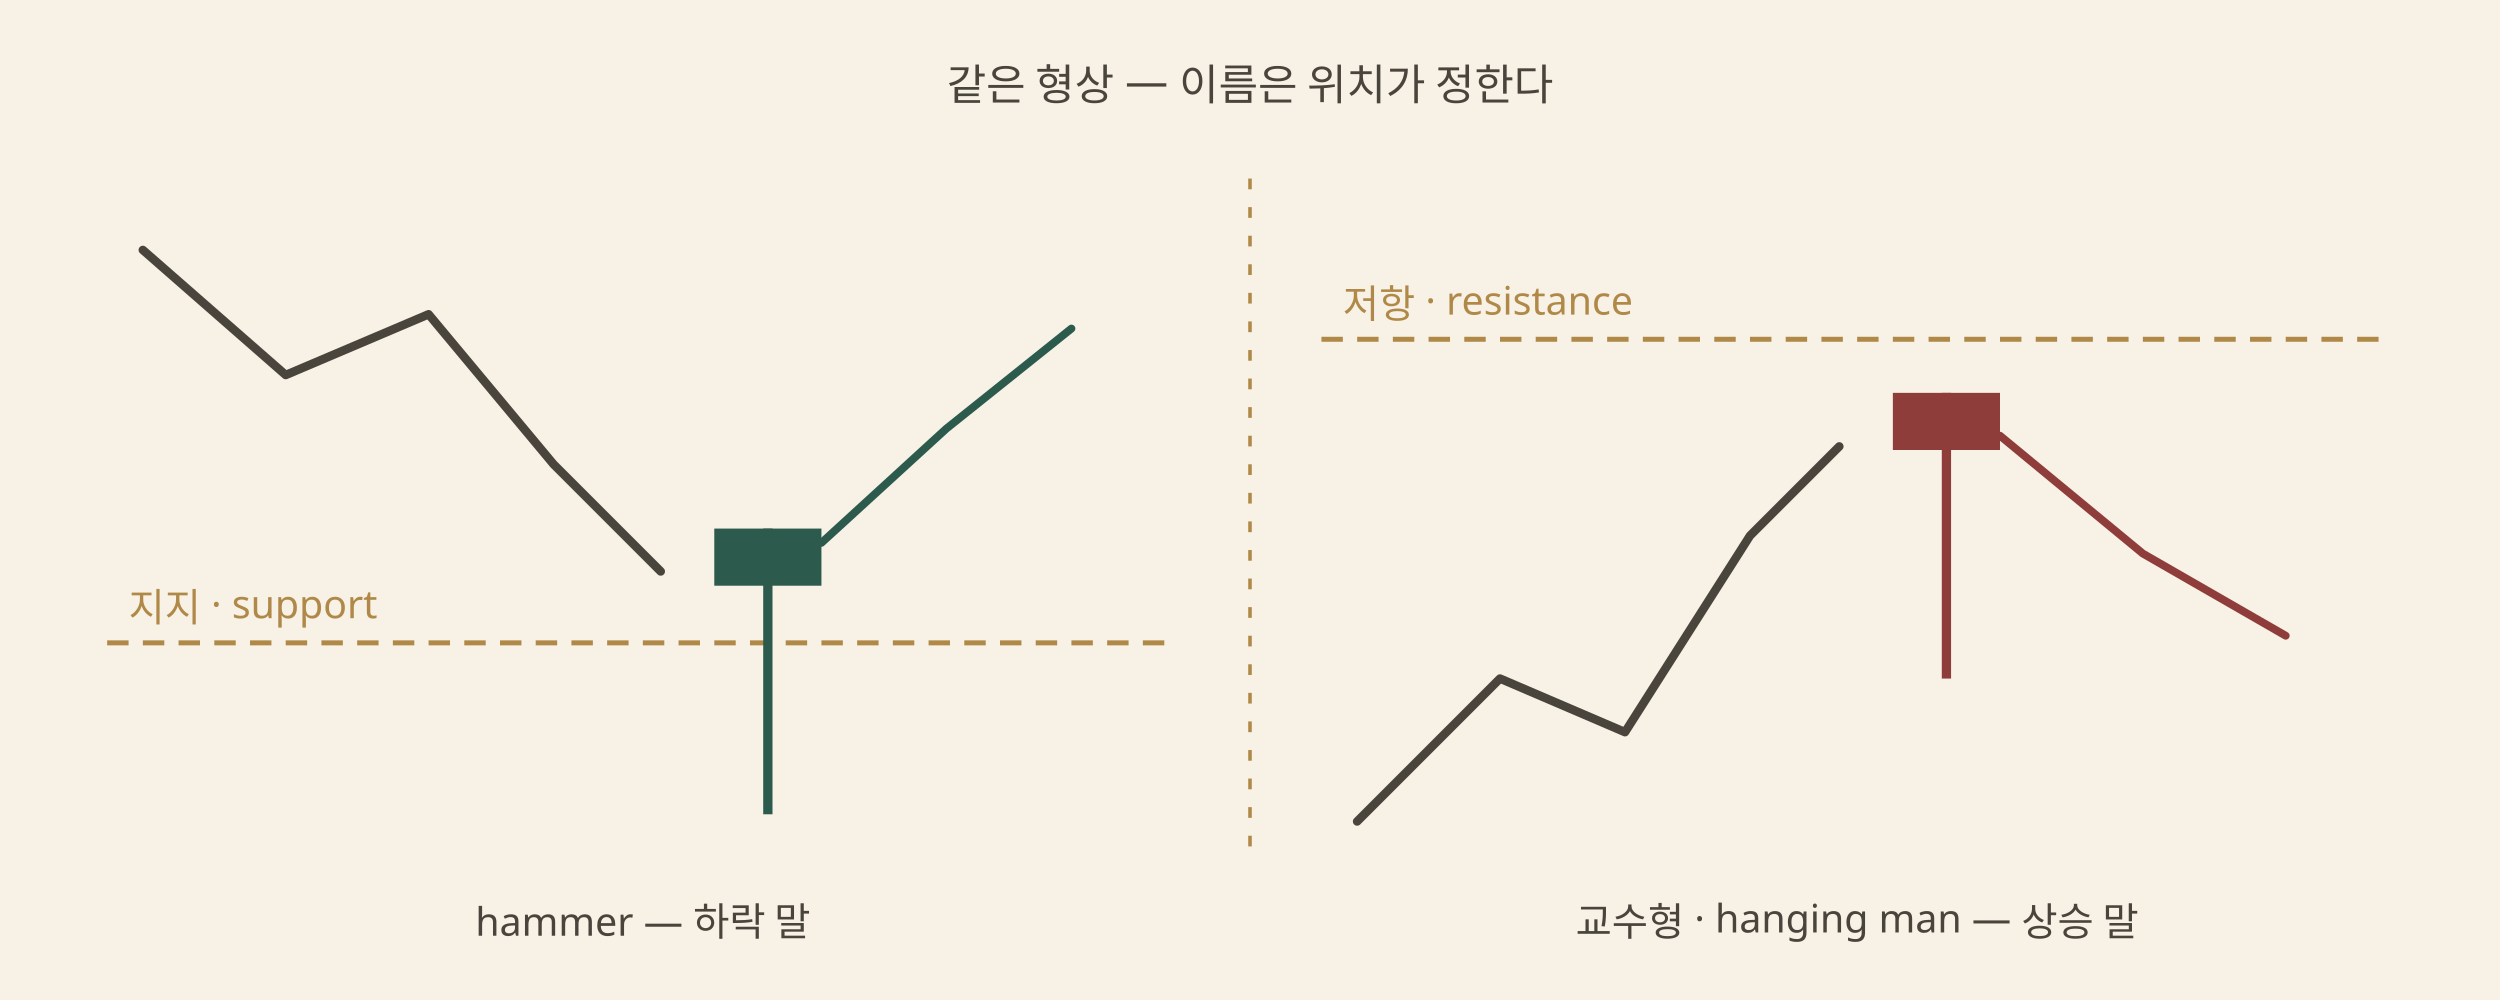
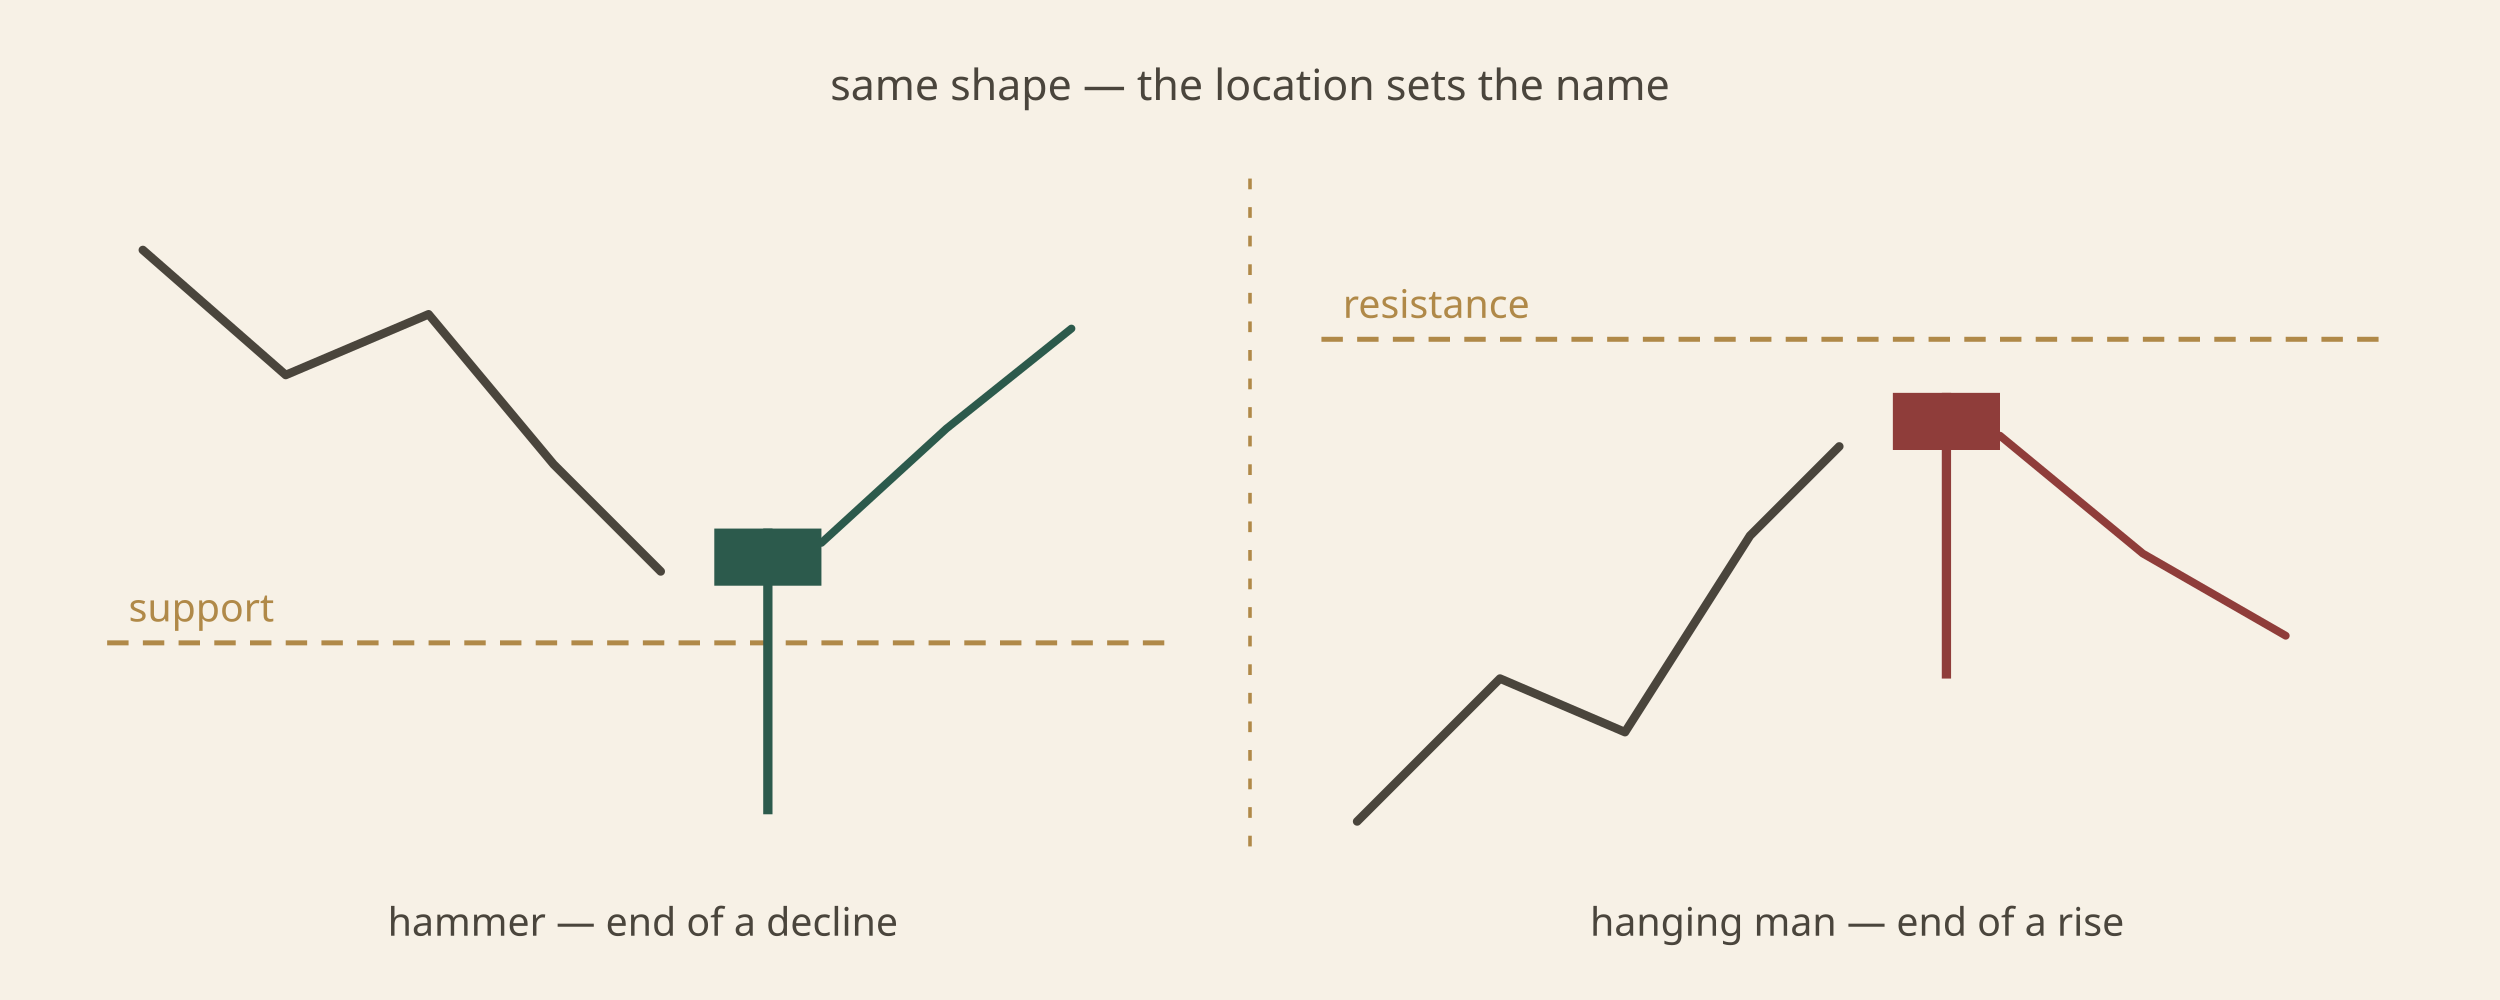
<svg xmlns="http://www.w3.org/2000/svg" viewBox="0 0 700 280" font-family="IBM Plex Sans KR, sans-serif">
  <rect width="700" height="280" fill="#f7f1e6" />
-   <text x="350" y="28" fill="#4a453c" font-size="12" text-anchor="middle">같은 형상 — 이름은 위치가 정한다</text>
+   <text x="350" y="28" fill="#4a453c" font-size="12" text-anchor="middle">same shape — the location sets the name</text>
  <line x1="350" y1="50" x2="350" y2="240" stroke="#b08948" stroke-width="1" stroke-dasharray="3 5" />
  <line x1="30" y1="180" x2="330" y2="180" stroke="#b08948" stroke-width="1.4" stroke-dasharray="6 4" />
-   <text x="36" y="174" fill="#b08948" font-size="11">지지 · support</text>
+   <text x="36" y="174" fill="#b08948" font-size="11">support</text>
  <path d="M40 70 L80 105 L120 88 L155 130 L185 160" fill="none" stroke="#4a453c" stroke-width="2.4" stroke-linejoin="round" stroke-linecap="round" />
  <line x1="215" y1="148" x2="215" y2="228" stroke="#2c5a4c" stroke-width="2.6" />
  <rect x="200" y="148" width="30" height="16" fill="#2c5a4c" />
  <path d="M230 152 L265 120 L300 92" fill="none" stroke="#2c5a4c" stroke-width="2.2" stroke-linecap="round" />
-   <text x="180" y="262" fill="#4a453c" font-size="11" text-anchor="middle">hammer — 하락 말</text>
+   <text x="180" y="262" fill="#4a453c" font-size="11" text-anchor="middle">hammer — end of a decline</text>
  <line x1="370" y1="95" x2="670" y2="95" stroke="#b08948" stroke-width="1.4" stroke-dasharray="6 4" />
-   <text x="376" y="89" fill="#b08948" font-size="11">저항 · resistance</text>
+   <text x="376" y="89" fill="#b08948" font-size="11">resistance</text>
  <path d="M380 230 L420 190 L455 205 L490 150 L515 125" fill="none" stroke="#4a453c" stroke-width="2.4" stroke-linejoin="round" stroke-linecap="round" />
  <line x1="545" y1="110" x2="545" y2="190" stroke="#8f3d3a" stroke-width="2.6" />
  <rect x="530" y="110" width="30" height="16" fill="#8f3d3a" />
  <path d="M560 122 L600 155 L640 178" fill="none" stroke="#8f3d3a" stroke-width="2.2" stroke-linecap="round" />
-   <text x="520" y="262" fill="#4a453c" font-size="11" text-anchor="middle">교수형 · hanging man — 상승 말</text>
+   <text x="520" y="262" fill="#4a453c" font-size="11" text-anchor="middle">hanging man — end of a rise</text>
</svg>
